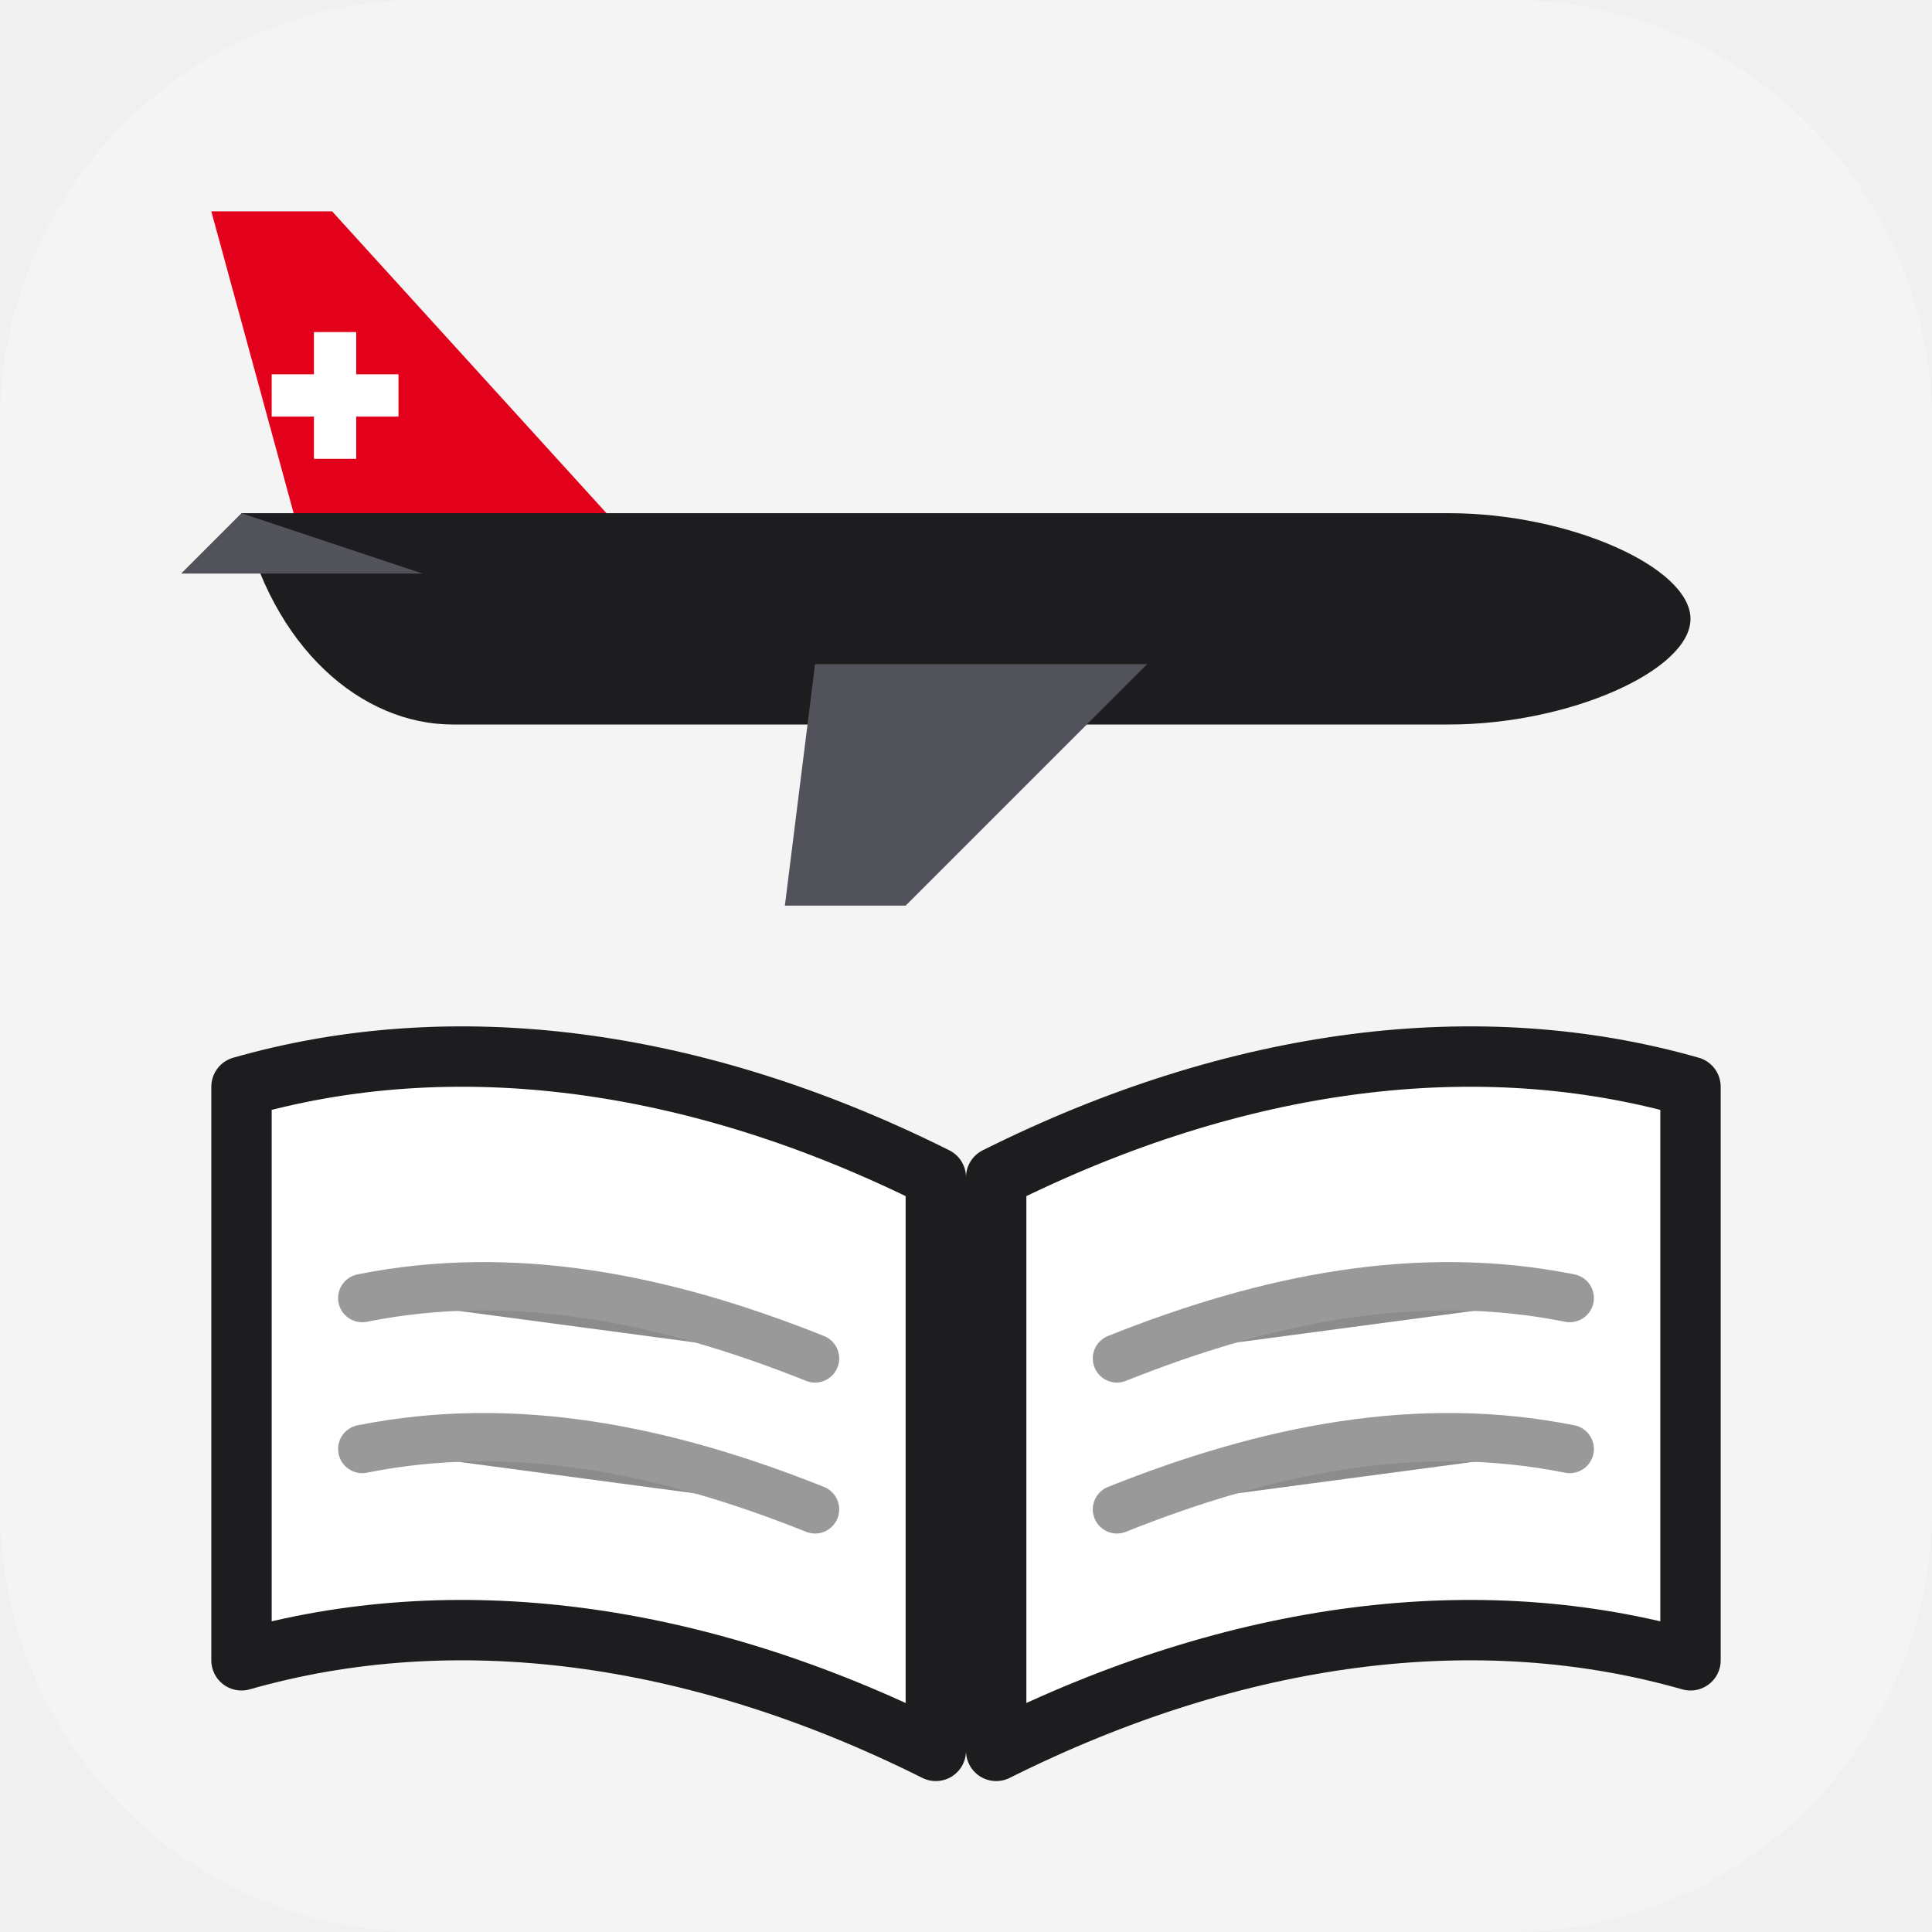
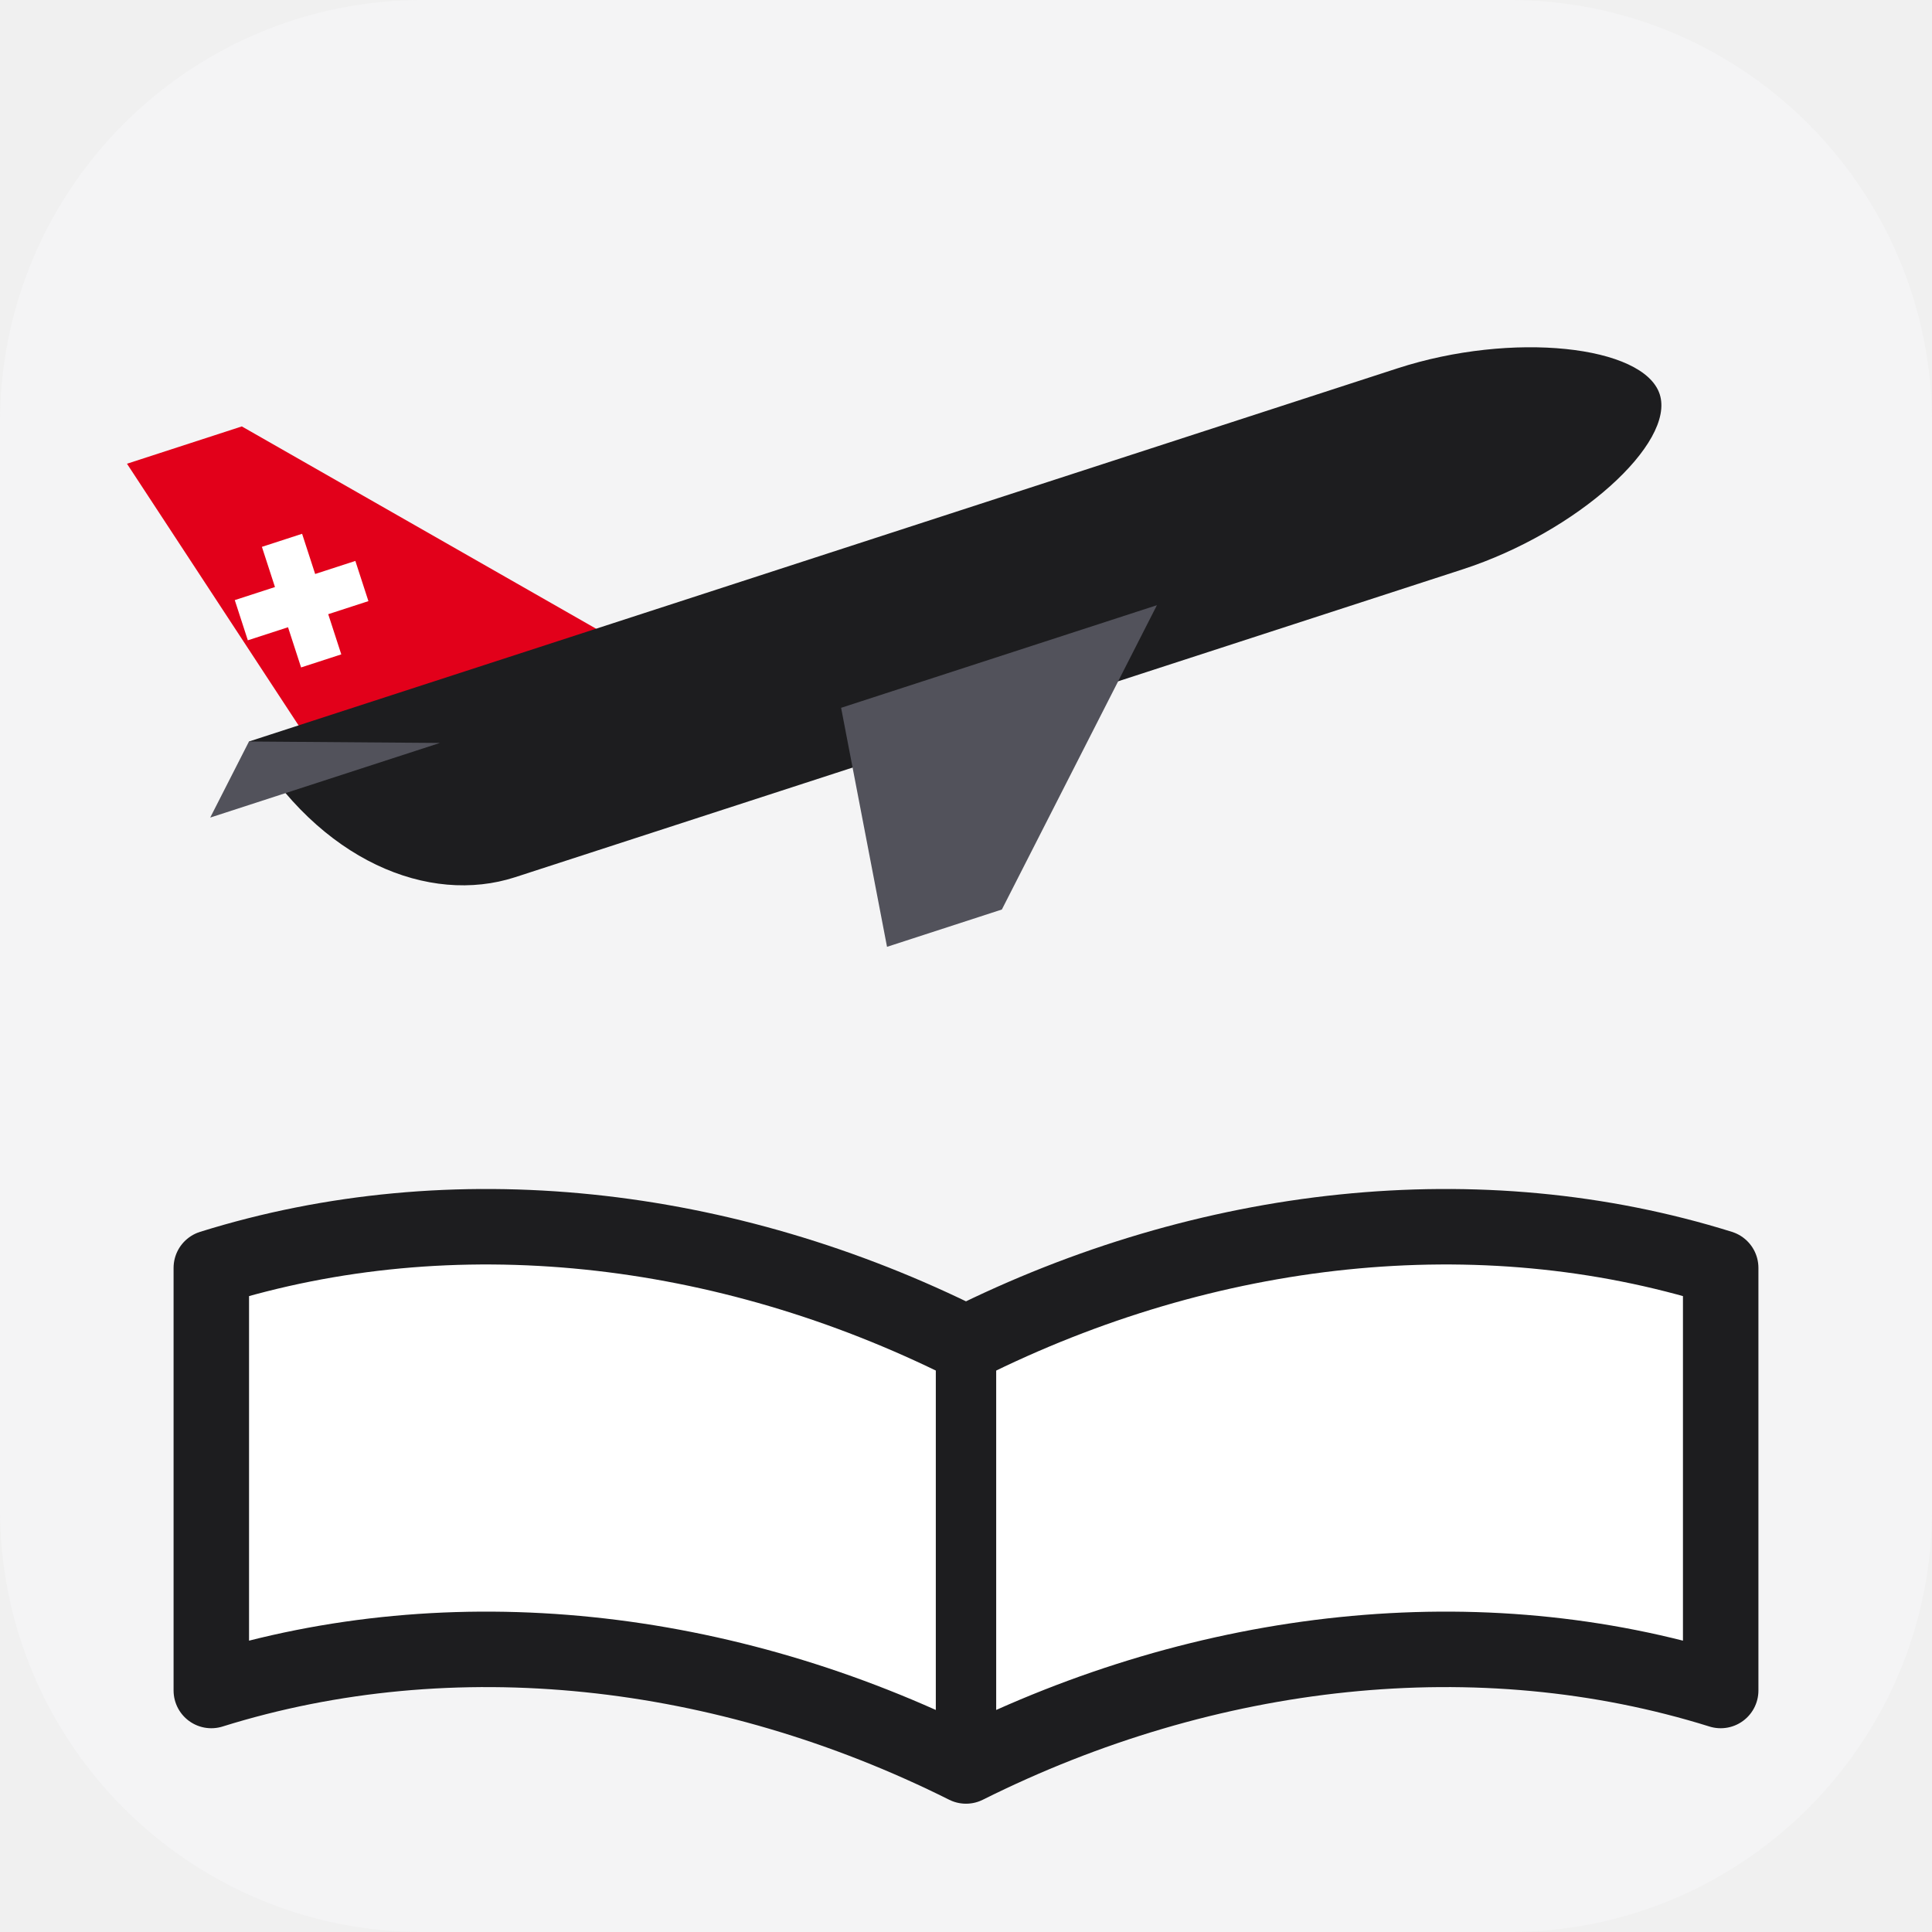
<svg xmlns="http://www.w3.org/2000/svg" viewBox="0 0 64 64">
  <rect width="64" height="64" rx="14" fill="#f4f4f5" />
-   <path d="M10 18 7 7h4l10 11z" fill="#E2001A" />
-   <path d="M10.4 11h1.4v1.4h1.4v1.4h-1.4v1.4h-1.4v-1.4H9v-1.4h1.4z" fill="#fff" />
-   <path d="M8 17h40c4 0 8 1.8 8 3.5S52 24 48 24H15c-3 0-6-2.5-7-7z" fill="#1d1d1f" />
-   <path d="M27 22h11l-8 8h-4z" fill="#52525b" />
-   <path d="M8 17 6 19h8z" fill="#52525b" />
-   <path d="M8 36c7-2 15-1 23 3v19c-8-4-16-5-23-3z" fill="#fff" stroke="#1d1d1f" stroke-width="2" stroke-linejoin="round" />
-   <path d="M56 36c-7-2-15-1-23 3v19c8-4 16-5 23-3z" fill="#fff" stroke="#1d1d1f" stroke-width="2" stroke-linejoin="round" />
-   <g stroke="#1d1d1f" stroke-width="1.6" stroke-linecap="round" opacity=".45">
-     <path d="M12 43c5-1 10 0 15 2M12 48c5-1 10 0 15 2" />
-     <path d="M37 45c5-2 10-3 15-2M37 50c5-2 10-3 15-2" />
+   <g transform="rotate(-18 32 20)">
+     <path d="M10 18 7 7h4l10 11z" fill="#E2001A" />
+     <path d="M10.4 11h1.4v1.4h1.4v1.4h-1.4v1.4h-1.4v-1.4H9v-1.4h1.4z" fill="#fff" />
+     <path d="M8 17h40c4 0 8 1.8 8 3.5S52 24 48 24H15c-3 0-6-2.5-7-7z" fill="#1d1d1f" />
+     <path d="M27 22h11l-8 8h-4z" fill="#52525b" />
+     <path d="M8 17 6 19h8z" fill="#52525b" />
  </g>
+   <path d="M7 42c8-2.5 17-1.5 25 2.5 8-4 17-5 25-2.5v14c-8-2.5-17-1.5-25 2.5-8-4-17-5-25-2.5z" fill="#fff" stroke="#1d1d1f" stroke-width="2.5" stroke-linejoin="round" />
+   <path d="M32 44.5v14" stroke="#1d1d1f" stroke-width="2" />
</svg>
